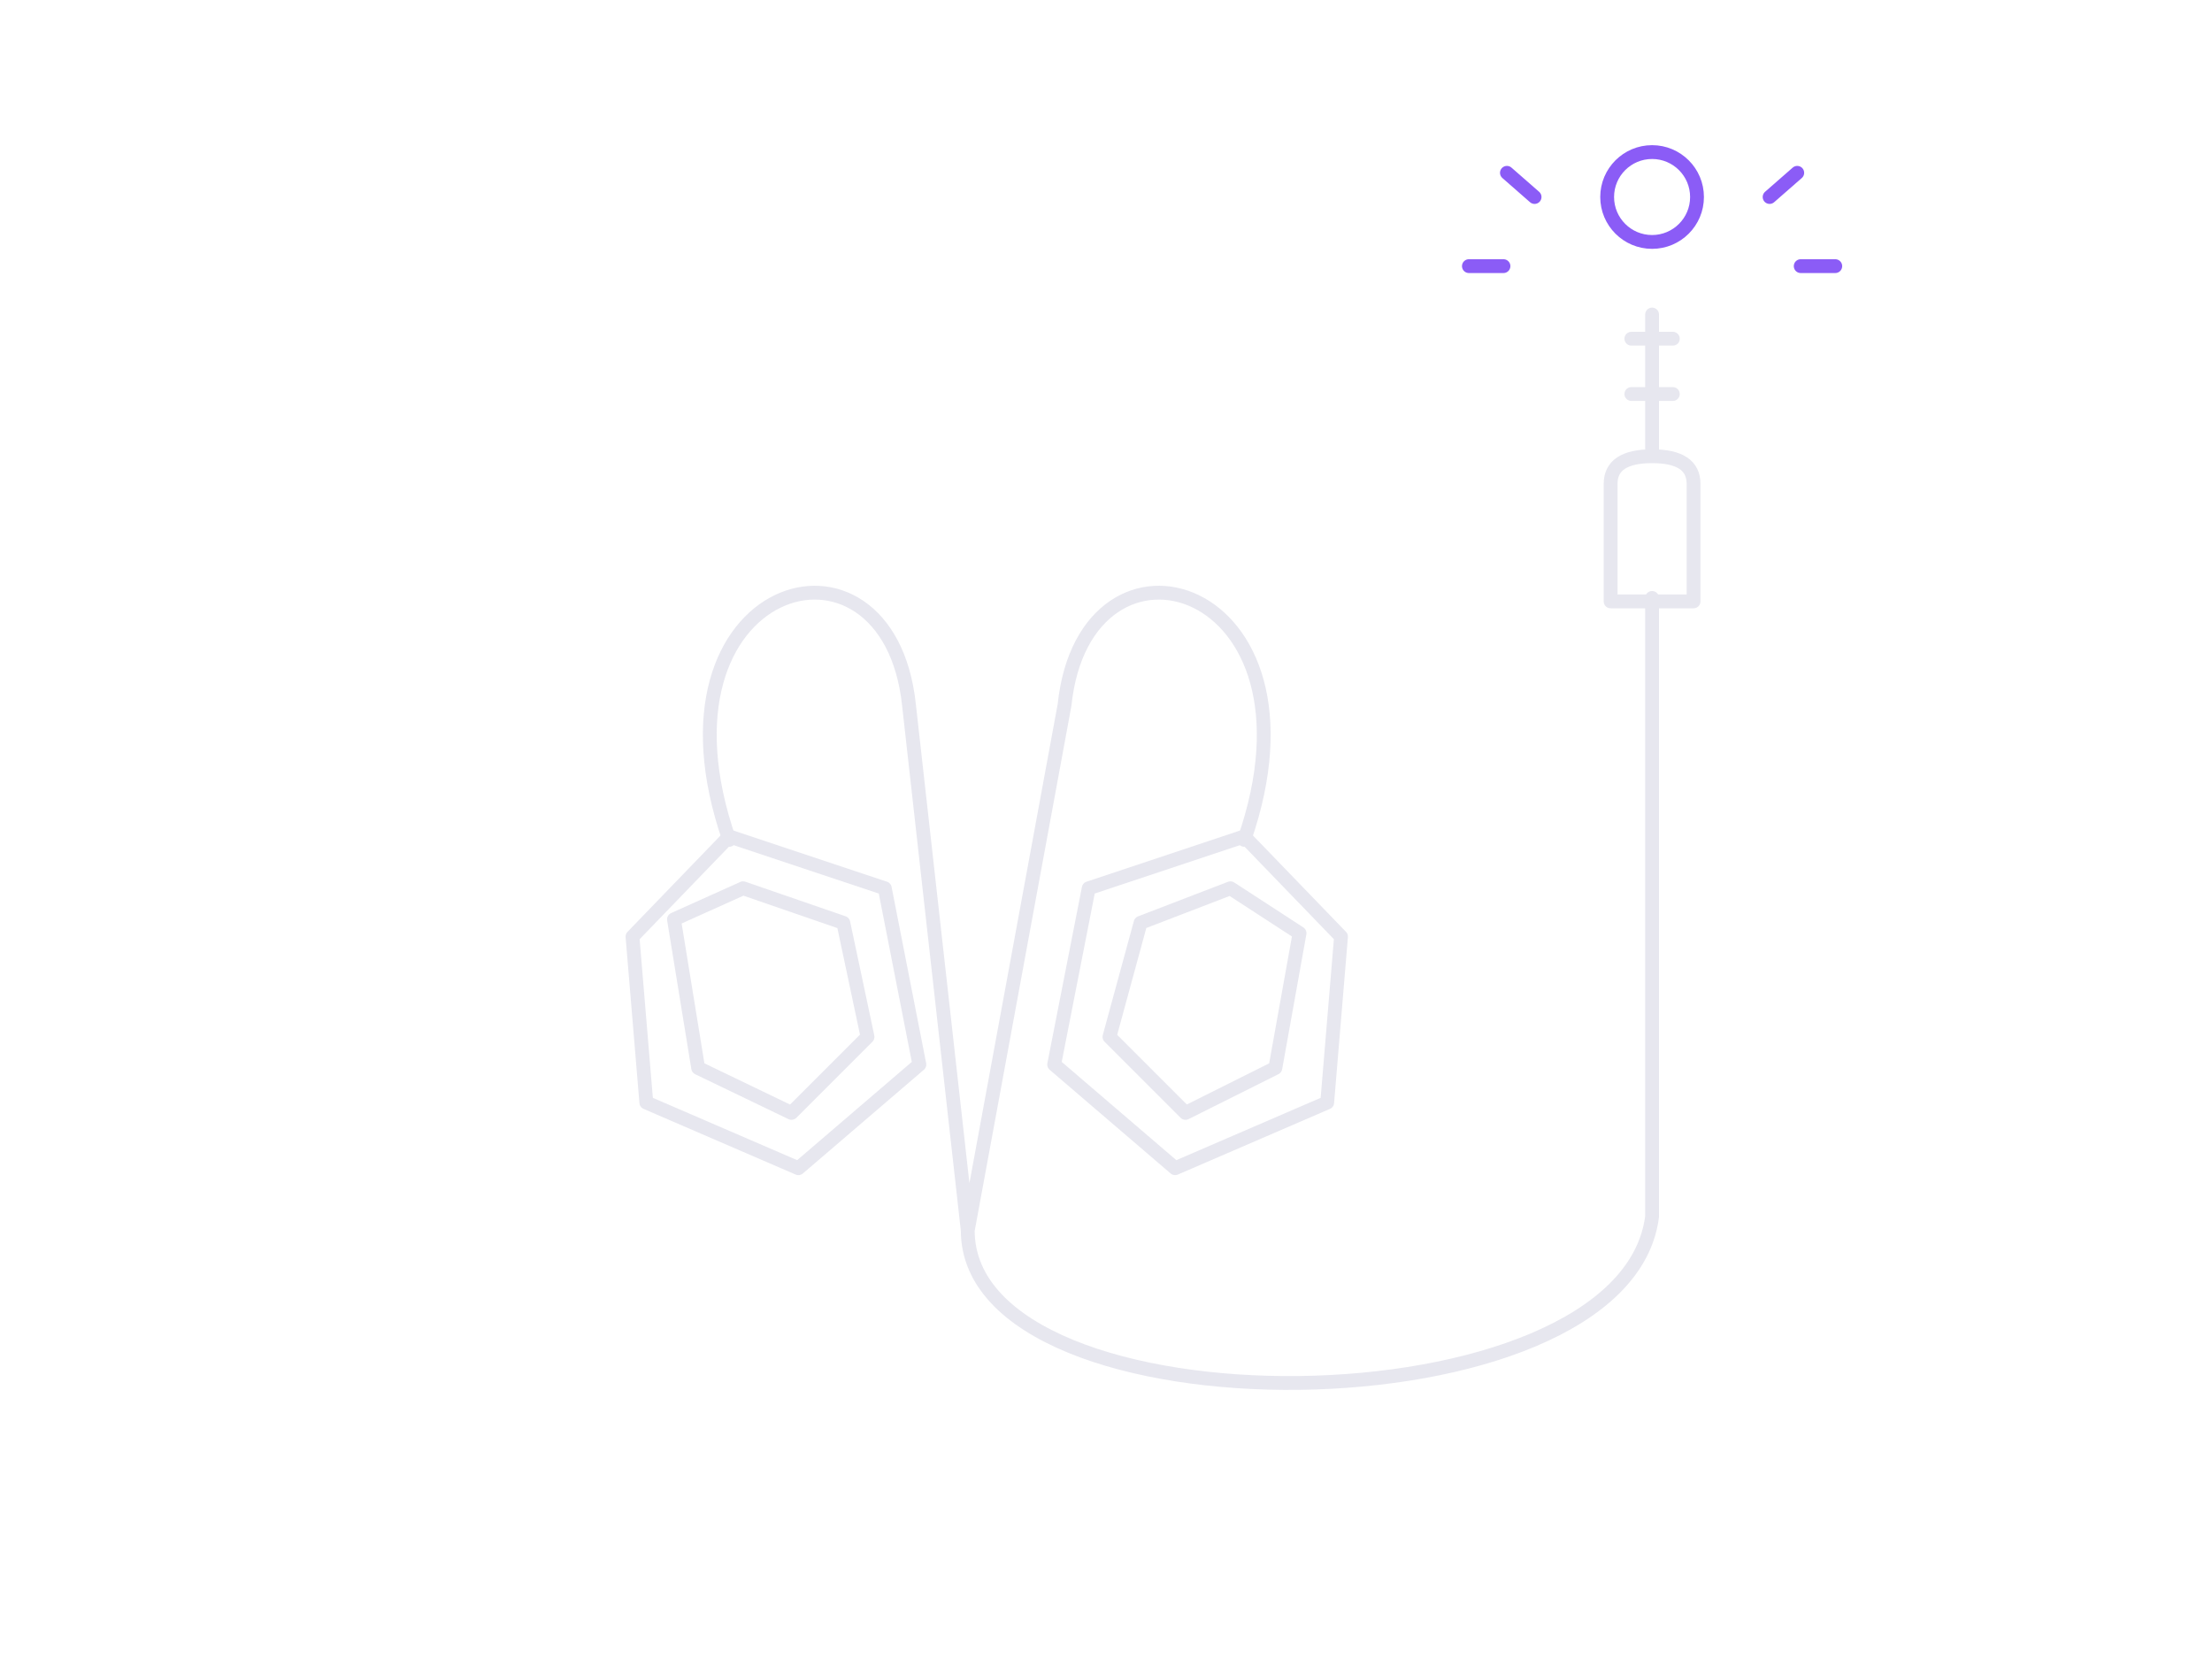
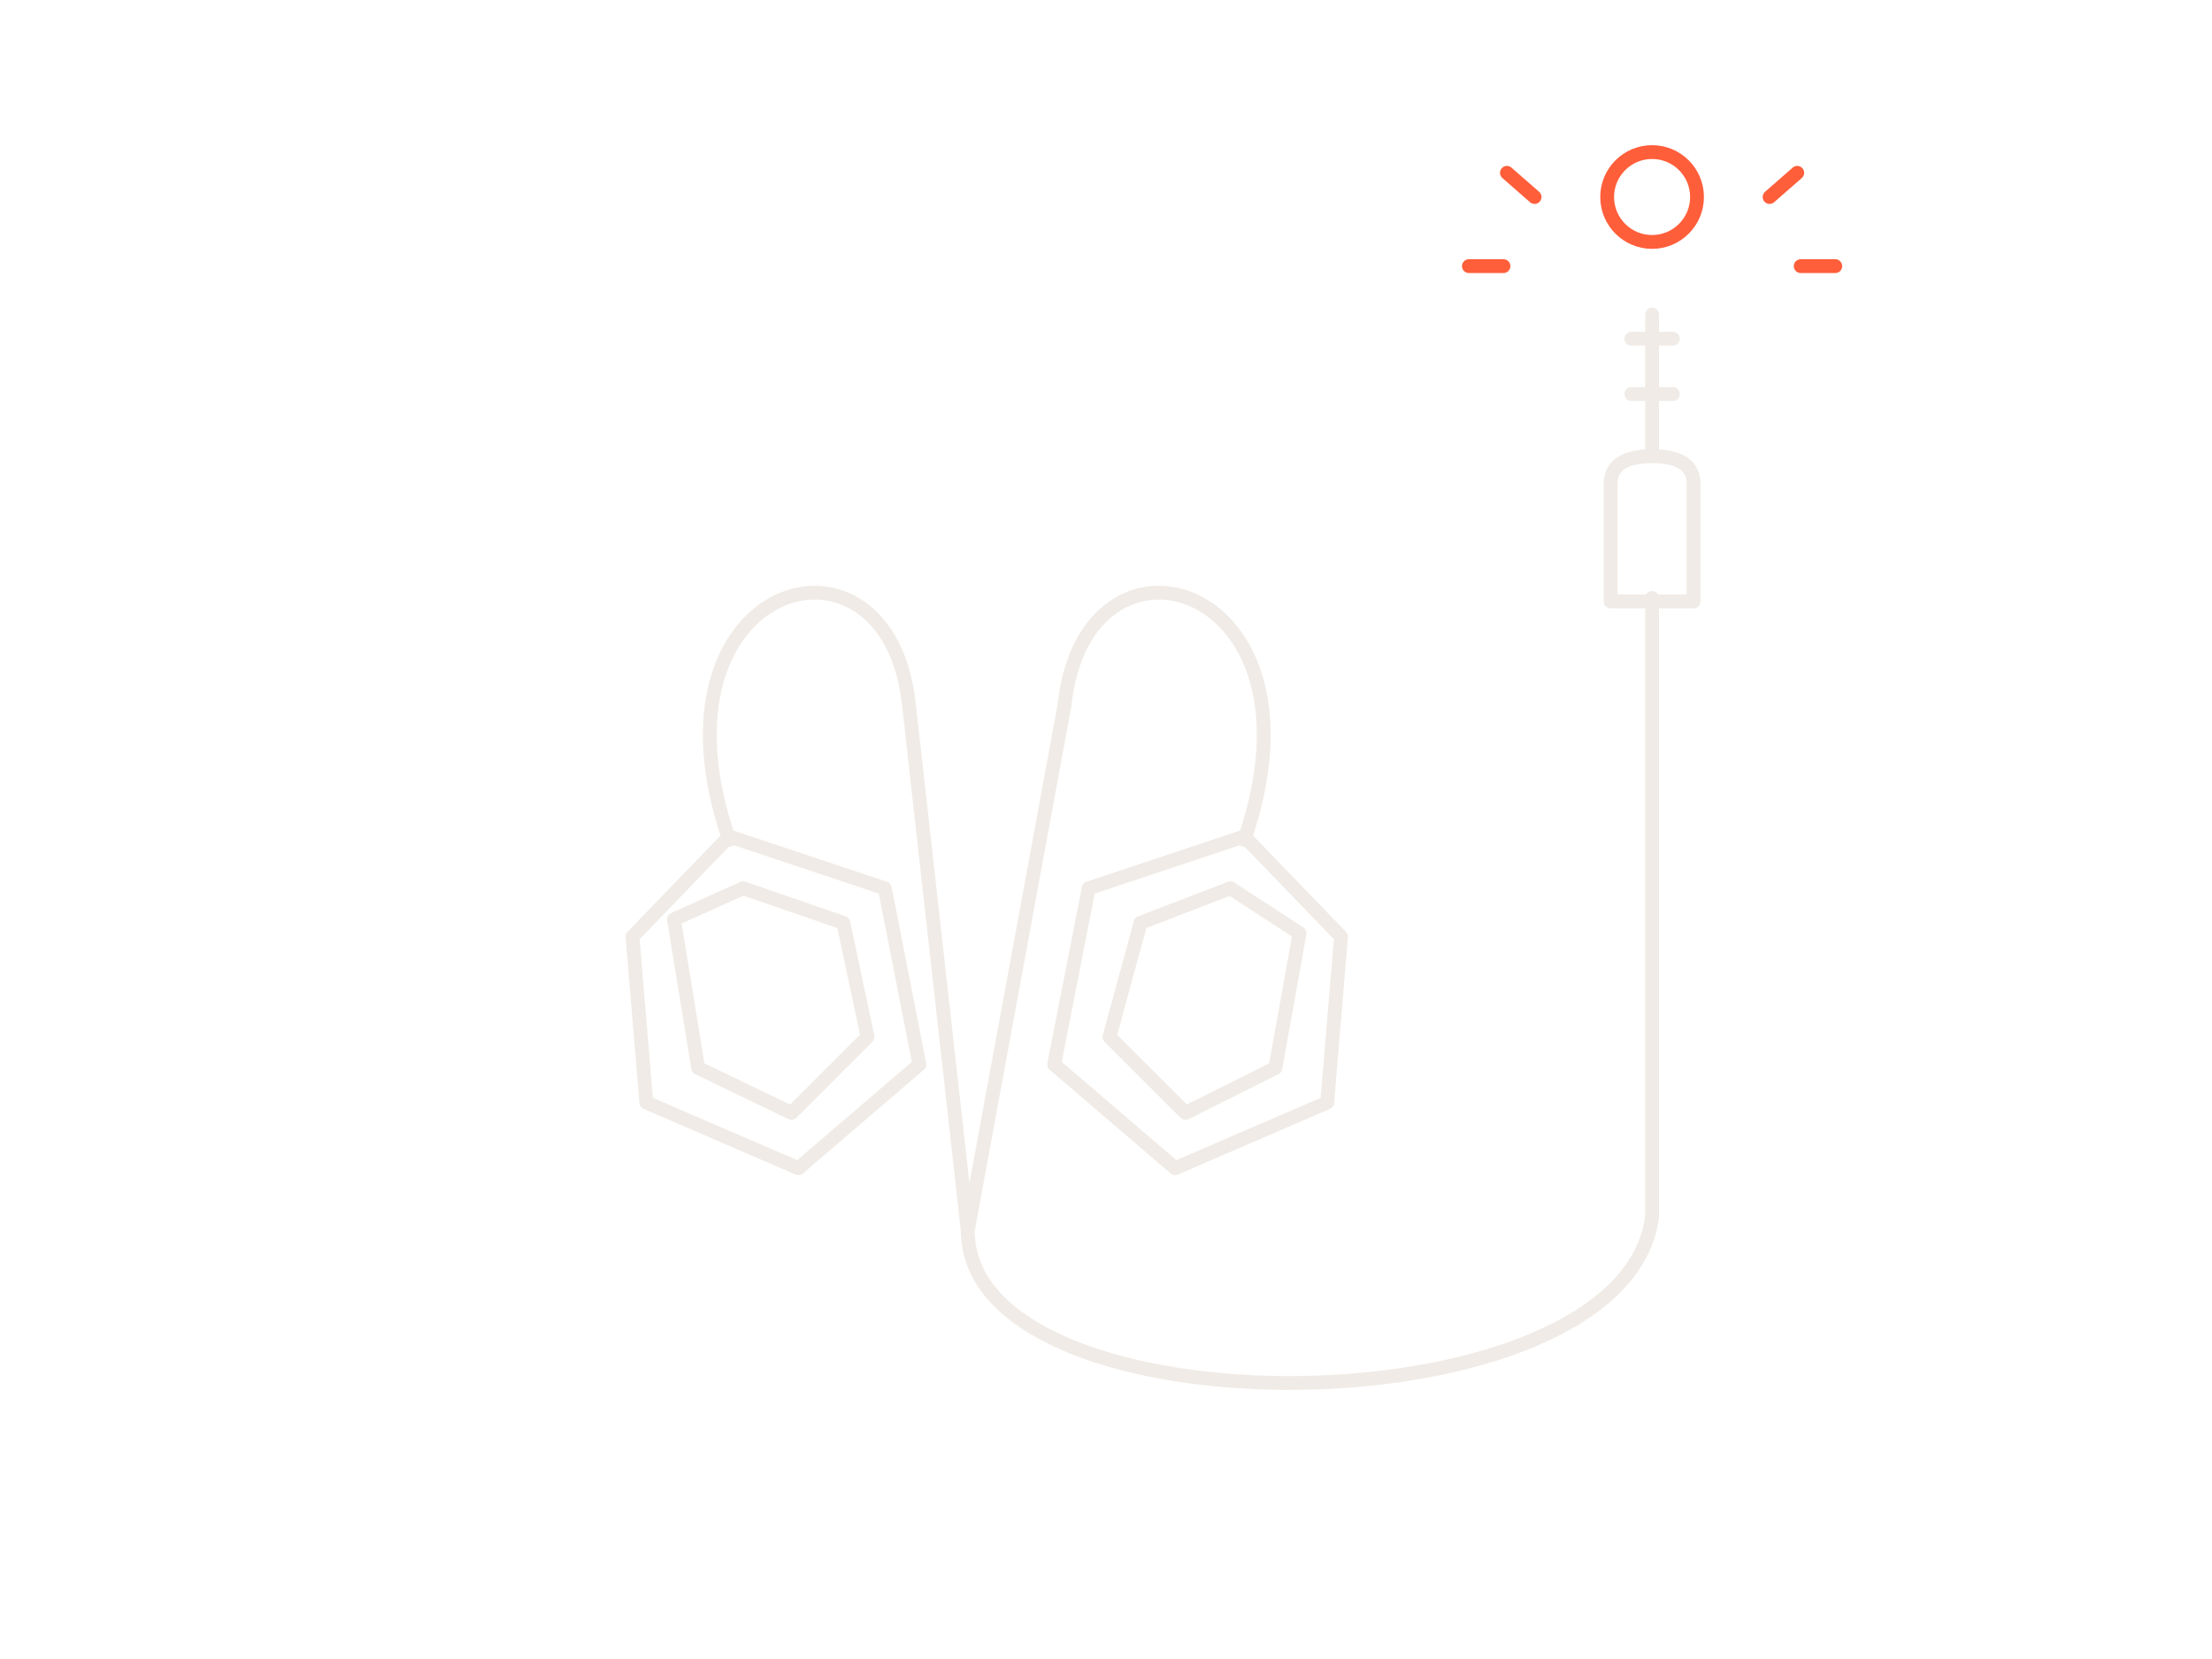
<svg xmlns="http://www.w3.org/2000/svg" width="640" height="480" viewBox="0 0 640 480">
-   <g fill="none" stroke="#E7E7EF" stroke-width="4" stroke-linecap="round" stroke-linejoin="round">
+   <g fill="none" stroke="#F0EBE6" stroke-width="4" stroke-linecap="round" stroke-linejoin="round">
    <path d="M183 271L211 242L256 257L266 308L231 338L187 319Z M315 257L360 242L388 271L384 319L340 338L305 308Z" />
    <path d="M195 266L215 257L244 267L251 300L229 322L202 309Z M330 267L356 257L376 270L369 309L343 322L321 300Z" />
    <path d="M211 243C185 168 257 147 263 204 M360 243C386 168 314 147 308 204 M263 204L280 356 M308 204L280 356C280 416 470 415 478 352V173" />
    <path d="M466 174V140Q466 132 478 132Q490 132 490 140V174Z M478 132V91 M472 98H484 M472 114H484" />
-     <circle cx="478" cy="57" r="13" stroke="#8B5CF6" />
-     <g stroke="#8B5CF6" stroke-width="4">
+     <circle cx="478" cy="57" r="13" stroke="#FF5E3A" />
+     <g stroke="#FF5E3A" stroke-width="4">
      <path d="M435 77h-10 M521 77h10 M444 57l-8-7 M512 57l8-7" />
    </g>
  </g>
</svg>
